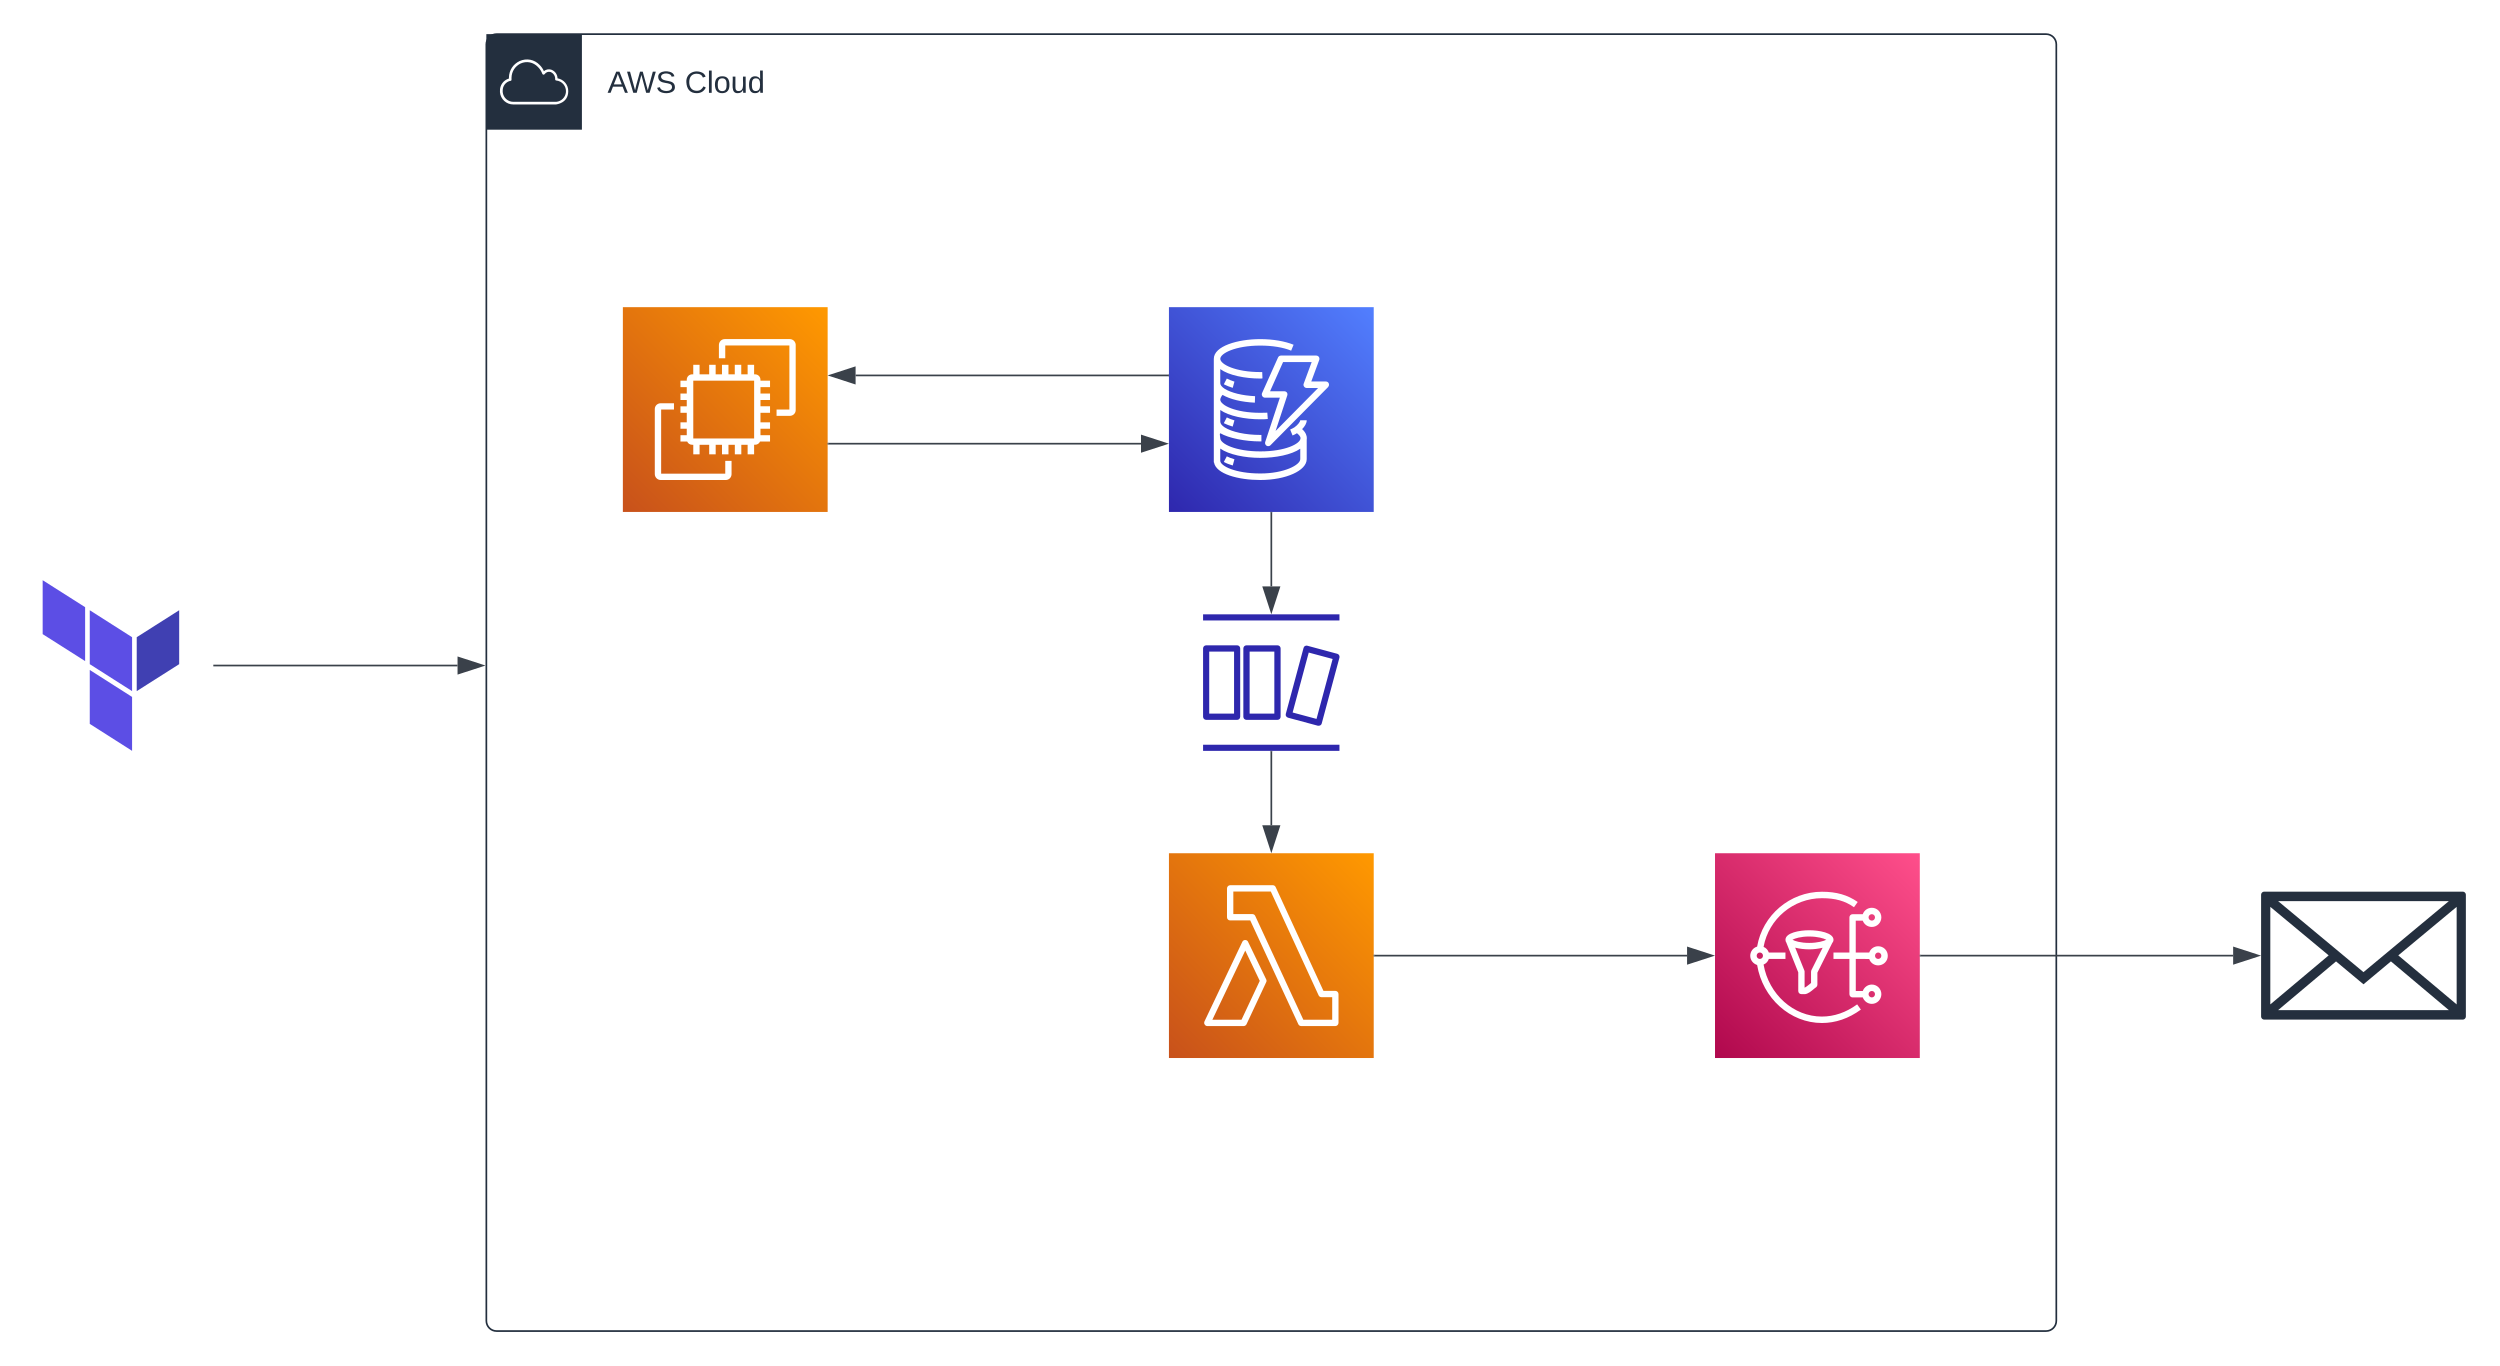
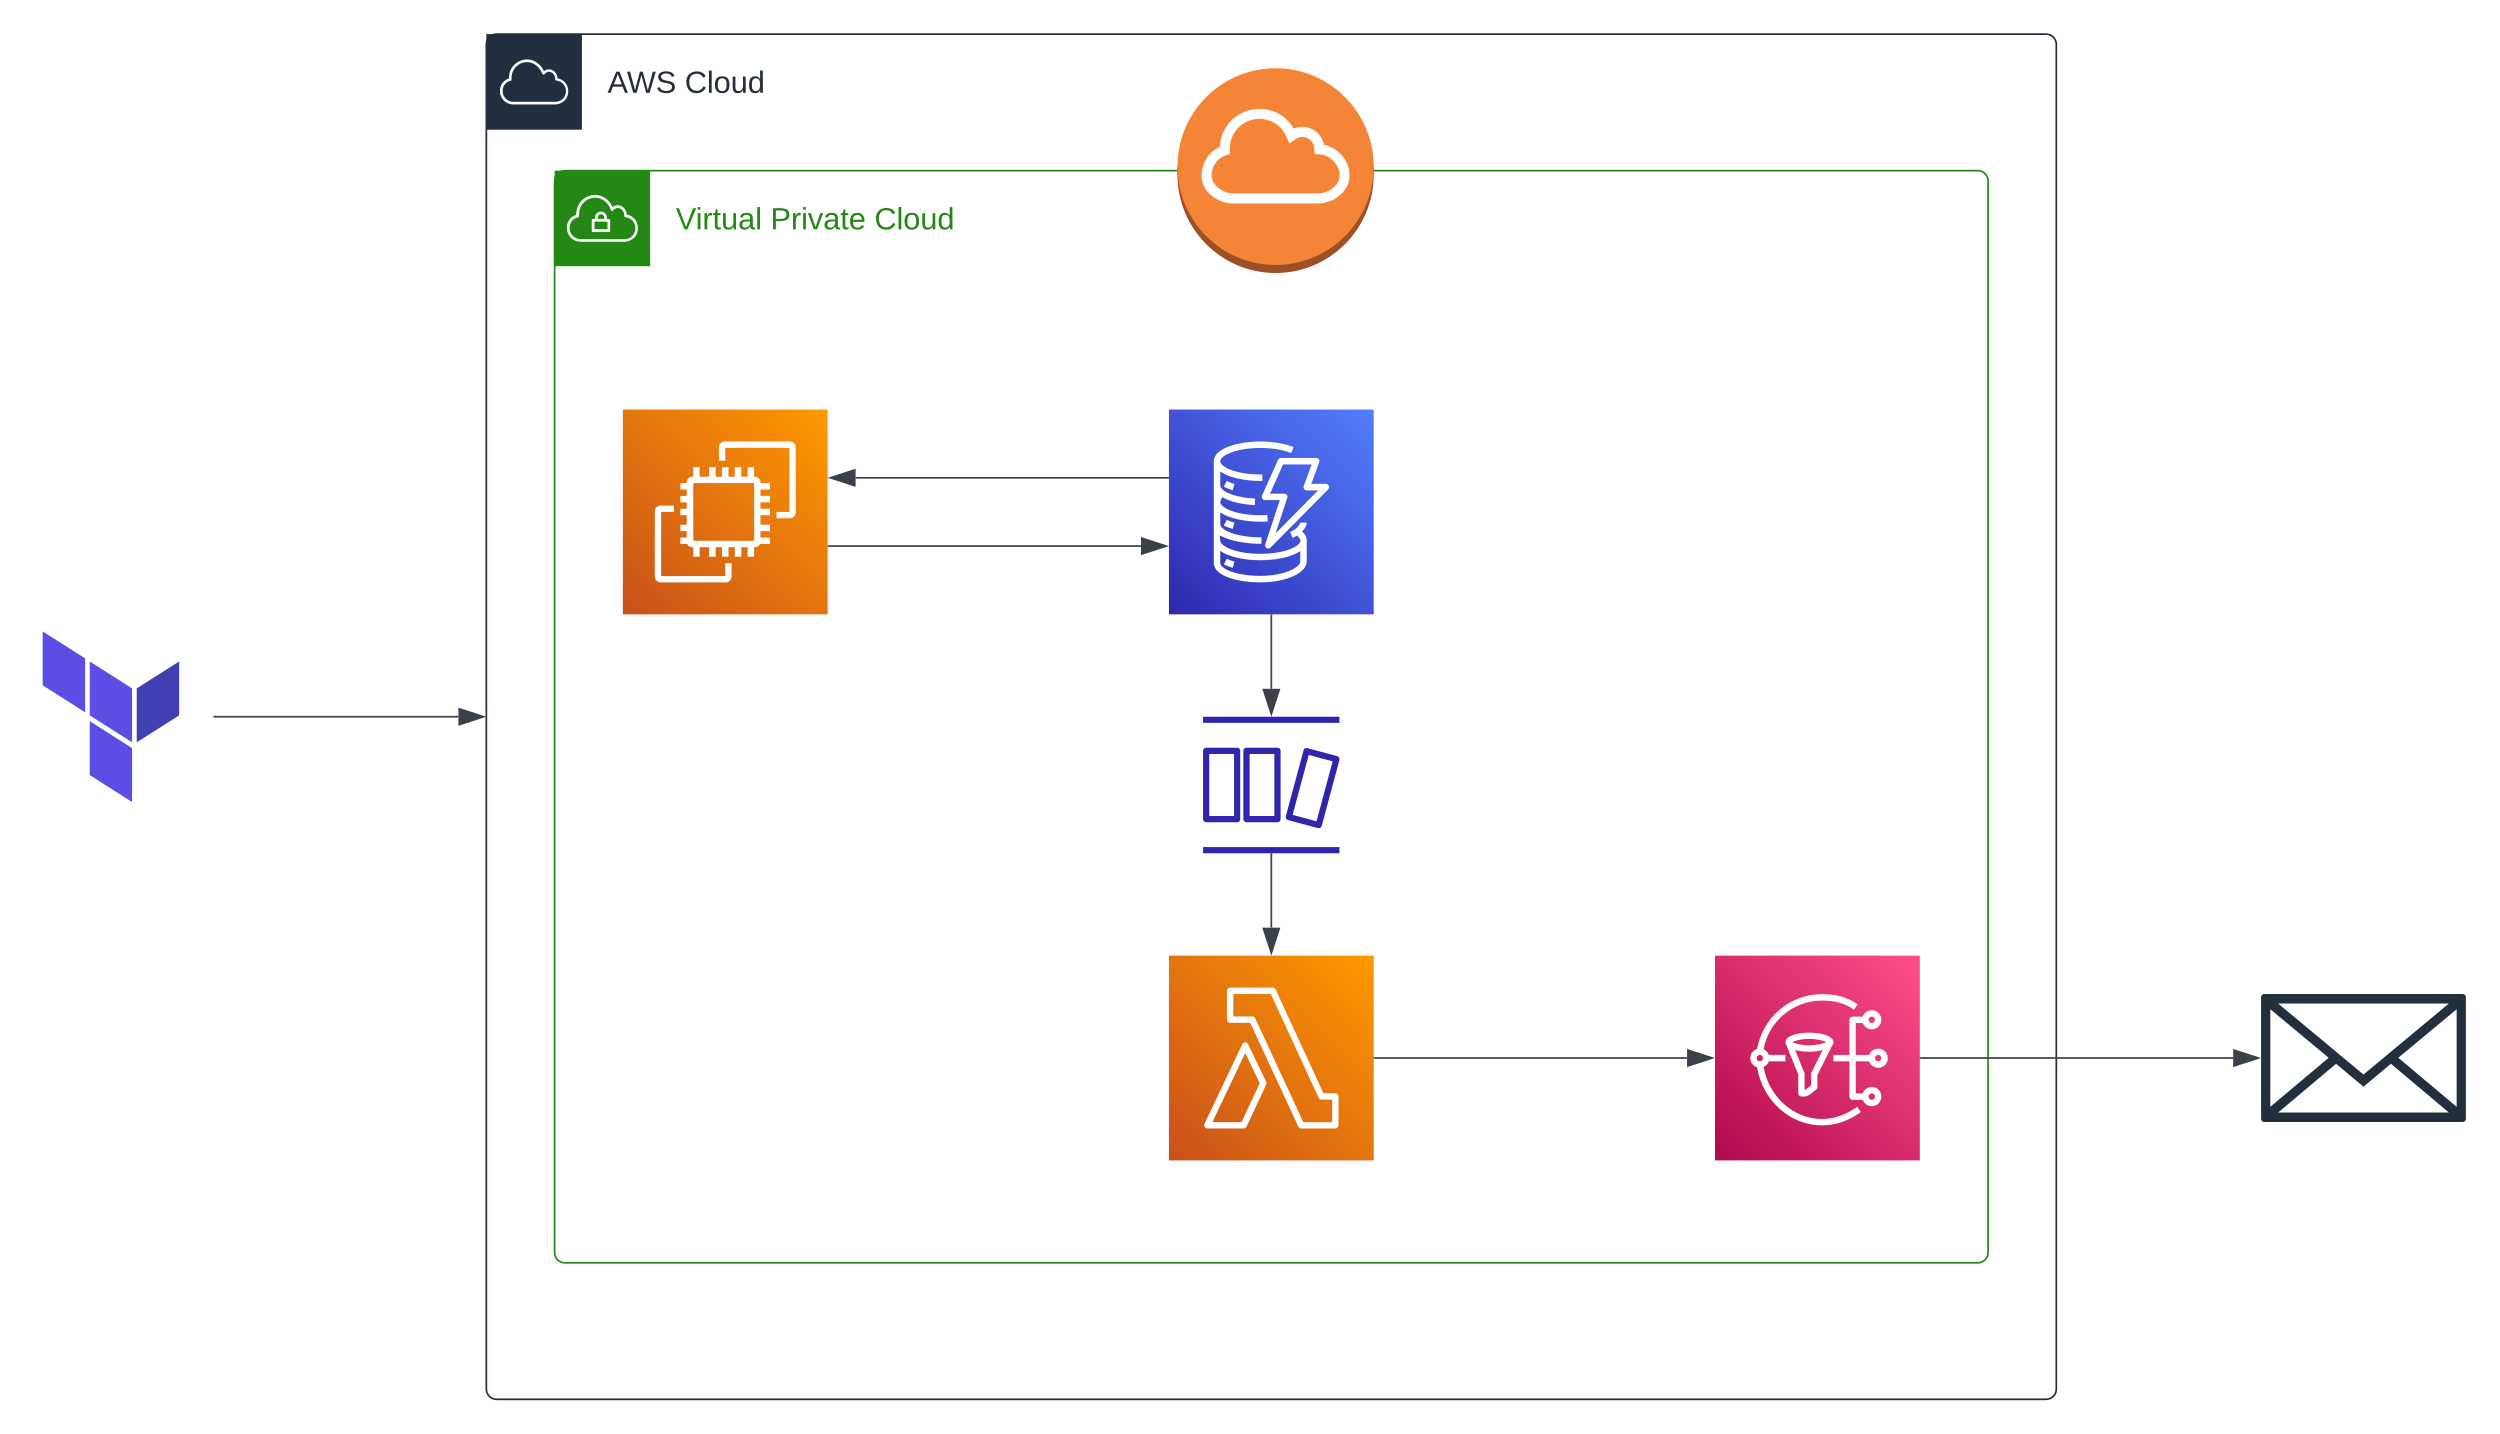
- <svg xmlns="http://www.w3.org/2000/svg" xmlns:ns1="lucid" xmlns:xlink="http://www.w3.org/1999/xlink" width="1465" height="800">
-   <g transform="translate(-155 -140)" ns1:page-tab-id="0_0">
+ <svg xmlns="http://www.w3.org/2000/svg" xmlns:ns1="lucid" xmlns:xlink="http://www.w3.org/1999/xlink" width="1465" height="840">
+   <g transform="translate(-155 -220)" ns1:page-tab-id="0_0">
    <path d="M0 0h1760v1360H0z" fill="#fff" />
-     <path d="M440 166a6 6 0 0 1 6-6h908a6 6 0 0 1 6 6v748a6 6 0 0 1-6 6H446a6 6 0 0 1-6-6z" stroke="#232f3e" fill="#fff" fill-opacity="0" />
-     <path d="M440 160h56v56h-56v-56z" stroke="#fff" stroke-opacity="0" fill="#232f3e" />
-     <path d="M480.88 201.22h-25c-4.13.05-7.57-3.1-7.9-7.2v-.64c-.15-3.4 1.97-6.38 5.25-7.36v-.66c.12-4.22 2.44-7.75 6.24-9.57 4.13-1.86 8.73-.96 11.8 2.3 1.1 1.1 1.85 2.2 2.45 3.6 1.2-1 2.72-1.32 4.24-.9 2.24.8 3.68 2.74 3.76 5.1 3.68.65 6.32 3.8 6.28 7.56 0 7.07-7.04 7.73-7.12 7.76zm-26.7-13.88c-2.83.6-4.75 3.14-4.6 6.04v.53c.3 3.33 3.1 5.84 6.4 5.76h24.98c3.04-.3 5.4-2.64 5.68-5.7.28-3.43-2.24-6.5-5.68-6.78-.44-.05-.72-.44-.64-.87.08-1.83-1-3.44-2.72-4.13-1.32-.37-2.64.13-3.44 1.24-.2.25-.44.38-.76.33-.28-.05-.48-.24-.6-.5-.6-1.6-1.4-2.85-2.6-4.04-2.7-2.8-6.6-3.6-10.13-2-3.24 1.6-5.2 4.63-5.32 8.24-.04.4-.04.74 0 1.14.04.4-.2.76-.6.84z" stroke="#fff" stroke-opacity="0" fill="#fff" />
-     <use xlink:href="#a" transform="matrix(1,0,0,1,511,180) translate(0 14.4)" />
-     <use xlink:href="#b" transform="matrix(1,0,0,1,511,180) translate(45.3 14.4)" />
-     <path d="M840 320h120v120H840V320z" stroke="#000" stroke-opacity="0" fill="url(#c)" />
-     <path d="M920.8 396.76c0 .4-.07.74-.07 1.07v11.23c0 6.77-12.23 12.22-27.16 12.22-12.97 0-26.07-3.55-27.16-10.32h-.12v-60.68c0-7.5 14.05-11.56 27.3-11.56 7.36 0 14.45 1.24 19.45 3.3l-1.42 3.47c-4.5-1.9-11.13-2.98-18.03-2.98-14.6 0-23.5 4.54-23.5 7.76 0 3.22 8.9 7.76 23.5 7.76h1.07l.15 3.7c-.4.1-.82.1-1.23.1-9.05 0-18.5-1.9-23.5-5.53v8.26c0 1 .87 2.15 2.5 3.22 3.78 2.4 10.46 4.05 17.9 4.38l-.14 3.8c-7.77-.34-14.52-2-18.92-4.55-.6.6-1.34 2-1.34 2.74 0 3.3 8.92 7.76 23.5 7.76 1.37 0 2.72 0 4.07-.08l.27 3.7c-1.42.18-2.9.18-4.33.18-9.05 0-18.5-1.9-23.5-5.45v6.85c0 1.07.87 2.23 2.5 3.3 4.25 2.73 12.3 4.46 21 4.46h.6v3.8h-.6c-8.98 0-18.5-1.9-23.5-4.8-.4.42-.28 1.08-.14 1.83.07.4.13.73.13 1.06 0 3.3 8.92 7.76 23.5 7.76 14.54 0 23.53-4.46 23.53-7.76 0-1.07-1.16-2.15-2.1-2.9-.75.5-1.56.92-2.58 1.33l-1.4-3.48c1-.4 1.88-.9 2.55-1.32 2.03-1.4 3.38-3.38 3.38-4.13h3.78c0 1.82-1.2 3.72-2.7 5.2 2.23 2 2.77 3.97 2.77 5.3zm12.5-29.97l-33.78 34.1c-.34.4-.88.57-1.35.57-.34 0-.68-.1-.95-.25-.74-.5-1.08-1.4-.8-2.23l8.57-25.94h-8.72c-.6 0-1.22-.32-1.56-.9-.34-.58-.4-1.24-.13-1.82l9.38-20.9c.34-.65.94-1.06 1.7-1.06h20.66c.6 0 1.22.33 1.55.82.33.5.4 1.16.2 1.74l-4.66 12.63h8.5c.75 0 1.5.4 1.76 1.16.27.66.14 1.48-.4 2.06zm-5.88.57h-6.7c-.66 0-1.2-.33-1.54-.83-.34-.5-.47-1.15-.2-1.73l4.66-12.62h-16.76l-7.63 17.1h8.3c.62 0 1.16.24 1.56.73.35.5.42 1.17.22 1.74l-6.83 20.8zm-10.47 35.58c-5.07 3.55-14.46 5.37-23.38 5.37-9.05 0-18.5-1.9-23.5-5.45v7.1c0 3.14 8.9 7.5 23.5 7.5 14.06 0 23.38-5.02 23.38-8.4zm-44.8-37.73l1.76-3.38c1.23.66 2.78 1.24 4.47 1.8l-1 3.65c-1.97-.6-3.73-1.34-5.2-2.08zm0 45.5l1.76-3.3c1.23.65 2.78 1.23 4.47 1.72l-1 3.64c-1.97-.58-3.73-1.24-5.2-2.07zm5.2-20.73c-1.95-.6-3.7-1.25-5.2-2l1.76-3.38c1.23.66 2.78 1.24 4.47 1.74z" stroke="#000" stroke-opacity="0" fill="#fff" />
-     <path d="M520 320h120v120H520V320z" stroke="#000" stroke-opacity="0" fill="url(#d)" />
-     <path d="M561.26 396.93h35.66v-33.86h-35.66v33.86zm39.38-33.86h5.6v3.8h-5.6v3.72h5.6v3.8h-5.6v3.7h5.6v3.8h-5.6v5.6h5.6v3.73h-5.6v3.8h5.6v3.7h-5.85c-.5 1.17-1.58 1.9-2.9 1.9h-.58v5.62h-3.8v-5.6h-3.7v5.6h-3.8v-5.6h-3.72v5.6h-3.8v-5.6h-3.7v5.6h-3.8v-5.6h-5.63v5.6h-3.7v-5.6h-.67c-1.32 0-2.4-.75-2.9-1.9h-3.95v-3.72h3.7v-3.8h-3.7v-3.72h3.7v-5.6h-3.7v-3.8h3.7v-3.7h-3.7v-3.8h3.7v-3.73h-3.7v-3.8h3.7v-.57c0-1.74 1.4-3.14 3.15-3.14h.66v-5.6h3.7v5.6h5.63v-5.6h3.8v5.6h3.7v-5.6h3.8v5.6h3.7v-5.6h3.8v5.6h3.73v-5.6h3.8v5.6h.57c1.74 0 3.14 1.4 3.14 3.14v.57zM580 417.57h-37.57V380h7.52v-3.7h-7.76c-1.9 0-3.48 1.47-3.48 3.37v38.14c0 1.9 1.57 3.48 3.47 3.48h38.13c1.9 0 3.38-1.57 3.38-3.47v-7.75H580v7.5zm41.28-75.38v38.13c0 1.9-1.57 3.38-3.47 3.38h-7.75V380h7.52v-37.56H580v7.5h-3.72v-7.75c0-1.9 1.5-3.48 3.4-3.48h38.13c1.9 0 3.48 1.57 3.48 3.47z" stroke="#000" stroke-opacity="0" fill="#fff" />
-     <path d="M840 640h120v120H840V640z" stroke="#000" stroke-opacity="0" fill="url(#e)" />
-     <path d="M937.47 720.64c1.02 0 1.9.83 1.9 1.9v16.84c0 1.07-.88 1.9-1.9 1.9h-19.92c-.78 0-1.4-.4-1.73-1.07l-28.18-60.84H875.9c-.54 0-1-.16-1.33-.58-.4-.33-.55-.82-.55-1.32v-16.84c0-1.07.87-1.9 1.9-1.9h24.95c.7 0 1.33.4 1.65 1.07l28.02 60.84zm-1.8 16.93v-13.22h-6.3c-.72 0-1.35-.4-1.66-1.07l-28.02-60.85h-21.96v13.22h11.1c.8 0 1.42.4 1.73 1.07l28.2 60.85zm-49.3-45.66l10.64 22.05c.25.5.25 1.08 0 1.57l-11.56 24.7c-.32.65-1.03 1.06-1.74 1.06h-21.17c-.63 0-1.26-.33-1.57-.9-.4-.5-.4-1.16-.16-1.82L883 691.9c.3-.65.94-1.06 1.65-1.06.8 0 1.42.4 1.73 1.07zm-3.85 45.67l10.7-22.8-8.5-17.74-19.28 40.54z" stroke="#000" stroke-opacity="0" fill="#fff" />
-     <path d="M640.5 400h183.12" stroke="#3a414a" fill="none" />
-     <path d="M640.5 400.5h-.5v-1h.5z" stroke="#3a414a" stroke-width=".05" fill="#3a414a" />
-     <path d="M838.38 400l-14.26 4.63v-9.26z" stroke="#3a414a" fill="#3a414a" />
-     <path d="M839.5 360H656.38" stroke="#3a414a" fill="none" />
-     <path d="M840 360.5h-.5v-1h.5z" stroke="#3a414a" stroke-width=".05" fill="#3a414a" />
-     <path d="M641.62 360l14.26-4.63v9.26z" stroke="#3a414a" fill="#3a414a" />
-     <path d="M1160 640h120v120h-120V640z" stroke="#000" stroke-opacity="0" fill="url(#f)" />
-     <path d="M1222.65 735.7c7.1 0 14.12-2.37 20.65-7.14l2.17 3.07c-7.17 5.24-14.9 7.85-22.82 7.85-18.62 0-34.75-14.54-37.98-34-2.34-.77-4.03-2.85-4.03-5.38 0-2.54 1.7-4.7 4.03-5.4 3.15-18.37 19.2-32.14 37.98-32.14 8.55 0 15 1.85 20.97 6l-2.18 3.08c-5.32-3.77-10.96-5.3-18.8-5.3-16.76 0-31.2 12.14-34.18 28.53 1.45.6 2.58 1.84 3.07 3.3h9.75v3.77h-9.75c-.5 1.54-1.62 2.7-3.07 3.3 3.07 17.47 17.5 30.47 34.2 30.47zm-12-13.14c-1.06 0-1.87-.77-1.87-1.85v-10.9l-7-17.47c-.34-.46-.5-1-.5-1.62 0-4.14 8.3-5.6 13.95-5.6 5.65 0 14.2 1.46 14.2 5.6 0 .78-.33 1.4-.8 2l-8.64 17.24v7c0 .7-.33 1.23-.8 1.62-.34.23-.82.54-1.3 1-1.54 1.3-3.3 2.77-5.17 3h-.24zm31.84-20.62v18.77h4.1c.8-2.14 2.83-3.76 5.33-3.76 3.06 0 5.56 2.54 5.56 5.62 0 3.15-2.5 5.7-5.57 5.7-2.5 0-4.52-1.63-5.33-3.78h-5.96c-1.05 0-1.86-.85-1.86-1.92v-20.62h-9.35v-3.77h9.35v-20.6c0-1 .8-1.86 1.86-1.86h5.96c.8-2.22 2.83-3.76 5.33-3.76 3.06 0 5.56 2.54 5.56 5.62s-2.5 5.62-5.57 5.62c-2.5 0-4.52-1.54-5.33-3.7h-4.1v18.7h7.9c.72-2.16 2.82-3.7 5.23-3.7 3.15 0 5.65 2.46 5.65 5.62 0 3.07-2.5 5.6-5.64 5.6-2.42 0-4.52-1.53-5.25-3.76zm-35.5-6.6l5.4 13.45c.1.22.1.45.1.68v9.3c.8-.3 2.25-1.53 3.06-2.14.24-.24.48-.4.72-.62v-6.54c0-.3.08-.6.16-.85l6.62-13.23c-2.58.62-5.4.93-7.83.93-2.58 0-5.64-.3-8.22-1zm8.23-6.55c-5.08 0-8.54 1.14-9.83 1.9 1.3.78 4.75 1.86 9.83 1.86 4.84 0 8.55-1.08 10-1.85-1.45-.83-5.16-1.9-10-1.9zm-28.94 9.37c-1.06 0-1.87.85-1.87 1.93 0 1 .8 1.84 1.86 1.84 1.03 0 1.84-.84 1.84-1.84 0-1.08-.8-1.93-1.86-1.93zm65.63-22.46c-1.05 0-1.94.86-1.94 1.86 0 1.08.88 1.92 1.93 1.92 1.04 0 1.85-.84 1.85-1.92 0-1-.8-1.85-1.85-1.85zm3.7 22.47c-1.04 0-1.85.85-1.85 1.93 0 1 .8 1.84 1.86 1.84 1.04 0 1.85-.84 1.85-1.84 0-1.08-.82-1.93-1.87-1.93zm-3.7 22.54c-1.05 0-1.94.86-1.94 1.86 0 1.07.88 1.92 1.93 1.92 1.04 0 1.85-.85 1.85-1.92 0-1-.8-1.85-1.85-1.85z" stroke="#000" stroke-opacity="0" fill="#fff" />
-     <path d="M960.5 700h183.12" stroke="#3a414a" fill="none" />
-     <path d="M960.5 700.5h-.5v-1h.5z" stroke="#3a414a" stroke-width=".05" fill="#3a414a" />
-     <path d="M1158.38 700l-14.26 4.63v-9.26z" stroke="#3a414a" fill="#3a414a" />
-     <path d="M1480 664.3c0-.97.84-1.8 1.8-1.8h116.4c.96 0 1.8.83 1.8 1.8v71.4c0 .97-.84 1.8-1.8 1.8h-116.4c-.96 0-1.8-.83-1.8-1.8zm60 45.38l50.04-41.63h-100.08zm-16.08-6.3l-33.96 28.57h100.08l-33.96-28.58L1540 716.8zm-4.32-3.53l-34.2-28.43v57.16zm40.8 0l34.2 28.73v-57.16z" stroke="#000" stroke-opacity="0" fill="#242f3e" />
-     <path d="M1280.5 700h183.12" stroke="#3a414a" fill="none" />
-     <path d="M1280.5 700.5h-.5v-1h.5z" stroke="#3a414a" stroke-width=".05" fill="#3a414a" />
-     <path d="M1478.38 700l-14.26 4.63v-9.26z" stroke="#3a414a" fill="#3a414a" />
-     <path d="M927.76 565.28h-.48l-17.52-4.72c-.48-.16-.88-.48-1.12-.88-.24-.4-.24-.96-.16-1.36l10.4-38.64c.16-.48.4-.88.88-1.12.4-.24.88-.32 1.36-.16l17.52 4.72c.96.24 1.52 1.28 1.28 2.24L929.52 564c-.08.4-.4.8-.8 1.04-.32.16-.64.24-.96.24zM880 561.84h-18.16c-1.04 0-1.84-.8-1.84-1.84v-40c0-1.04.8-1.84 1.84-1.84H880c.96 0 1.76.8 1.76 1.84v40c0 1.04-.8 1.84-1.76 1.84zm23.6 0h-18.16c-1.04 0-1.84-.8-1.84-1.84v-40c0-1.04.8-1.84 1.84-1.84h18.16c1.04 0 1.84.8 1.84 1.84v40c0 1.04-.8 1.84-1.84 1.84zm-40-3.68h14.56v-36.32H863.6zm23.68 0h14.48v-36.32h-14.48zm25.2-.64l14 3.76 9.44-35.12-14-3.76zM860 503.6V500h79.92v3.6zm0 76.4v-3.6h79.92v3.6z" stroke="#000" stroke-opacity="0" fill="#2e27ad" />
-     <path d="M862.1 501.75h75.92v76.8H862.1v-76.8z" stroke="#000" stroke-opacity="0" fill-opacity="0" />
-     <path d="M900 440.5v43.12" stroke="#3a414a" fill="none" />
-     <path d="M900.5 440.5h-1v-.5h1z" stroke="#3a414a" stroke-width=".05" fill="#3a414a" />
-     <path d="M900 498.38l-4.63-14.26h9.26z" stroke="#3a414a" fill="#3a414a" />
+     <path d="M440 246a6 6 0 0 1 6-6h908a6 6 0 0 1 6 6v788a6 6 0 0 1-6 6H446a6 6 0 0 1-6-6z" stroke="#232f3e" fill="#fff" fill-opacity="0" />
+     <path d="M440 240h56v56h-56v-56z" stroke="#fff" stroke-opacity="0" fill="#232f3e" />
+     <path d="M480.88 281.22h-25c-4.13.05-7.57-3.1-7.9-7.2v-.64c-.15-3.4 1.97-6.38 5.25-7.36v-.66c.12-4.22 2.44-7.75 6.24-9.57 4.13-1.86 8.73-.96 11.8 2.3 1.1 1.1 1.85 2.2 2.45 3.6 1.2-1 2.72-1.32 4.24-.9 2.24.8 3.68 2.74 3.76 5.1 3.68.65 6.32 3.8 6.28 7.56 0 7.07-7.04 7.73-7.12 7.76zm-26.7-13.88c-2.83.6-4.75 3.14-4.6 6.04v.53c.3 3.33 3.1 5.84 6.4 5.76h24.98c3.04-.3 5.4-2.64 5.68-5.7.28-3.43-2.24-6.5-5.68-6.78-.44-.05-.72-.44-.64-.87.08-1.83-1-3.44-2.72-4.13-1.32-.37-2.64.13-3.44 1.24-.2.25-.44.38-.76.33-.28-.05-.48-.24-.6-.5-.6-1.6-1.4-2.85-2.6-4.04-2.7-2.8-6.6-3.6-10.13-2-3.24 1.6-5.2 4.63-5.32 8.24-.04.4-.04.74 0 1.14.04.4-.2.76-.6.84z" stroke="#fff" stroke-opacity="0" fill="#fff" />
+     <use xlink:href="#a" transform="matrix(1,0,0,1,511,260) translate(0 14.4)" />
+     <use xlink:href="#b" transform="matrix(1,0,0,1,511,260) translate(45.3 14.4)" />
+     <path d="M480 326a6 6 0 0 1 6-6h828a6 6 0 0 1 6 6v628a6 6 0 0 1-6 6H486a6 6 0 0 1-6-6z" stroke="#248814" fill="#fff" fill-opacity="0" />
+     <path d="M480 320h56v56h-56v-56z" stroke="#fff" stroke-opacity="0" fill="#248814" />
+     <path d="M511.76 348.3h-1.18v-1.1c-.12-1.73-1.47-3.07-3.2-3.2-1.9-.13-3.54 1.3-3.67 3.2v1.07h-1.17c-.44 0-.8.36-.8.8v6.13c0 .44.35.8.8.8h9.23c.44 0 .8-.36.8-.8v-6.1c0-.44-.36-.8-.8-.8zm-6.4-1.06c.1-1.03 1-1.77 2-1.67.9.08 1.58.76 1.67 1.67v1.06h-3.72zm5.65 7.08h-7.67v-4.42h7.63z" stroke="#fff" stroke-opacity="0" fill="#fff" />
+     <path d="M522.27 345.75c-.1-2.45-1.58-4.48-3.87-5.3-1.58-.47-3.16-.14-4.4.9-.68-1.45-1.47-2.6-2.6-3.76-3.24-3.36-7.94-4.3-12.18-2.4-4.04 1.9-6.4 5.63-6.54 10.05v.7c-3.4.98-5.66 4.08-5.5 7.65v.63c.38 4.28 3.92 7.52 8.2 7.47h26s7.42-.63 7.42-8.1c.04-3.9-2.66-7.2-6.53-7.86zm-.96 14.38h-25.9c-3.47.06-6.3-2.52-6.6-5.96v-.52c-.15-3.05 1.93-5.7 4.92-6.3.38-.12.63-.48.6-.9-.06-.4-.06-.73 0-1.14.07-3.78 2.1-6.94 5.52-8.6 1.25-.56 2.4-.8 3.83-.84 2.62.08 4.87 1.04 6.7 2.94 1.25 1.3 2.04 2.6 2.62 4.3.03.15.1.28.24.37.37.27.87.2 1.12-.17.83-1.18 2.25-1.67 3.62-1.3 1.8.72 2.87 2.4 2.83 4.32-.07.4.22.82.64.9 3.57.36 6.2 3.55 5.82 7.12-.3 3.13-2.7 5.52-5.82 5.85z" stroke="#fff" stroke-opacity="0" fill="#fff" />
+     <use xlink:href="#c" transform="matrix(1,0,0,1,551,340) translate(0 14.4)" />
+     <use xlink:href="#d" transform="matrix(1,0,0,1,551,340) translate(55.5 14.4)" />
+     <use xlink:href="#e" transform="matrix(1,0,0,1,551,340) translate(116.4 14.4)" />
+     <path d="M840 460h120v120H840V460z" stroke="#000" stroke-opacity="0" fill="url(#f)" />
+     <path d="M920.8 536.76c0 .4-.07.74-.07 1.07v11.23c0 6.77-12.23 12.22-27.16 12.22-12.97 0-26.07-3.55-27.16-10.32h-.12v-60.68c0-7.5 14.05-11.56 27.3-11.56 7.36 0 14.45 1.24 19.45 3.3l-1.42 3.47c-4.5-1.9-11.13-2.98-18.03-2.98-14.6 0-23.5 4.54-23.5 7.76 0 3.22 8.9 7.76 23.5 7.76h1.07l.15 3.7c-.4.1-.82.1-1.23.1-9.05 0-18.5-1.9-23.5-5.53v8.26c0 1 .87 2.15 2.5 3.22 3.78 2.4 10.46 4.05 17.9 4.38l-.14 3.8c-7.77-.34-14.52-2-18.92-4.55-.6.6-1.34 2-1.34 2.74 0 3.3 8.92 7.76 23.5 7.76 1.37 0 2.72 0 4.07-.08l.27 3.7c-1.42.18-2.9.18-4.33.18-9.05 0-18.5-1.9-23.5-5.45v6.85c0 1.07.87 2.23 2.5 3.3 4.25 2.73 12.3 4.46 21 4.46h.6v3.8h-.6c-8.98 0-18.5-1.9-23.5-4.8-.4.42-.28 1.08-.14 1.83.07.4.13.73.13 1.06 0 3.3 8.92 7.76 23.5 7.76 14.54 0 23.53-4.46 23.53-7.76 0-1.07-1.16-2.15-2.1-2.9-.75.5-1.56.92-2.58 1.33l-1.4-3.48c1-.4 1.88-.9 2.55-1.32 2.03-1.4 3.38-3.38 3.38-4.13h3.78c0 1.82-1.2 3.72-2.7 5.2 2.23 2 2.77 3.97 2.77 5.3zm12.5-29.97l-33.78 34.1c-.34.4-.88.57-1.35.57-.34 0-.68-.1-.95-.25-.74-.5-1.08-1.4-.8-2.23l8.57-25.93h-8.72c-.6 0-1.22-.34-1.56-.9-.34-.6-.4-1.25-.13-1.83l9.38-20.9c.34-.65.94-1.06 1.7-1.06h20.66c.6 0 1.22.33 1.55.82.33.5.4 1.16.2 1.74l-4.66 12.63h8.5c.75 0 1.5.4 1.76 1.16.27.66.14 1.48-.4 2.06zm-5.88.57h-6.7c-.66 0-1.2-.33-1.54-.83-.34-.5-.47-1.15-.2-1.73l4.66-12.62h-16.76l-7.63 17.1h8.3c.62 0 1.16.24 1.56.73.35.5.42 1.17.22 1.74l-6.83 20.8zm-10.47 35.58c-5.07 3.55-14.46 5.37-23.38 5.37-9.05 0-18.5-1.9-23.5-5.45v7.1c0 3.14 8.9 7.5 23.5 7.5 14.06 0 23.38-5.02 23.38-8.4zm-44.8-37.73l1.76-3.38c1.23.66 2.78 1.24 4.47 1.8l-1 3.65c-1.97-.6-3.73-1.34-5.2-2.08zm0 45.5l1.76-3.3c1.23.65 2.78 1.23 4.47 1.72l-1 3.64c-1.97-.58-3.73-1.24-5.2-2.07zm5.2-20.73c-1.95-.6-3.7-1.25-5.2-2l1.76-3.38c1.23.66 2.78 1.24 4.47 1.74z" stroke="#000" stroke-opacity="0" fill="#fff" />
+     <path d="M520 460h120v120H520V460z" stroke="#000" stroke-opacity="0" fill="url(#g)" />
+     <path d="M561.26 536.92h35.66v-33.84h-35.66v33.84zm39.38-33.84h5.6v3.8h-5.6v3.7h5.6v3.8h-5.6v3.72h5.6v3.8h-5.6v5.6h5.6v3.73h-5.6v3.8h5.6v3.7h-5.85c-.5 1.17-1.58 1.9-2.9 1.9h-.58v5.62h-3.8v-5.6h-3.7v5.6h-3.8v-5.6h-3.72v5.6h-3.8v-5.6h-3.7v5.6h-3.8v-5.6h-5.63v5.6h-3.7v-5.6h-.67c-1.32 0-2.4-.75-2.9-1.9h-3.95v-3.72h3.7v-3.8h-3.7v-3.72h3.7v-5.6h-3.7v-3.8h3.7v-3.7h-3.7v-3.8h3.7v-3.73h-3.7v-3.8h3.7v-.57c0-1.74 1.4-3.14 3.15-3.14h.66v-5.6h3.7v5.6h5.63v-5.6h3.8v5.6h3.7v-5.6h3.8v5.6h3.7v-5.6h3.8v5.6h3.73v-5.6h3.8v5.6h.57c1.74 0 3.14 1.4 3.14 3.14v.57zM580 557.58h-37.57V520h7.52v-3.72h-7.76c-1.9 0-3.48 1.5-3.48 3.4v38.13c0 1.9 1.57 3.48 3.47 3.48h38.13c1.9 0 3.38-1.57 3.38-3.47v-7.75H580v7.52zm41.28-75.4v38.15c0 1.9-1.57 3.38-3.47 3.38h-7.75V520h7.52v-37.56H580v7.5h-3.72v-7.75c0-1.9 1.5-3.48 3.4-3.48h38.13c1.9 0 3.48 1.57 3.48 3.47z" stroke="#000" stroke-opacity="0" fill="#fff" />
+     <path d="M840 780h120v120H840V780z" stroke="#000" stroke-opacity="0" fill="url(#h)" />
+     <path d="M937.47 860.64c1.02 0 1.9.83 1.9 1.9v16.84c0 1.07-.88 1.9-1.9 1.9h-19.92c-.78 0-1.4-.4-1.73-1.07l-28.18-60.84H875.9c-.54 0-1-.16-1.33-.58-.4-.33-.55-.82-.55-1.32v-16.84c0-1.07.87-1.9 1.9-1.9h24.95c.7 0 1.33.4 1.65 1.07l28.02 60.84zm-1.8 16.93v-13.22h-6.3c-.72 0-1.35-.4-1.66-1.07l-28.02-60.85h-21.96v13.22h11.1c.8 0 1.42.4 1.73 1.07l28.2 60.85zm-49.3-45.66l10.64 22.05c.25.5.25 1.08 0 1.57l-11.56 24.7c-.32.65-1.03 1.06-1.74 1.06h-21.17c-.63 0-1.26-.33-1.57-.9-.4-.5-.4-1.16-.16-1.82L883 831.9c.3-.65.94-1.06 1.65-1.06.8 0 1.42.4 1.73 1.07zm-3.85 45.67l10.7-22.8-8.5-17.74-19.28 40.54z" stroke="#000" stroke-opacity="0" fill="#fff" />
+     <path d="M640.5 540h183.12" stroke="#3a414a" fill="none" />
+     <path d="M640.5 540.5h-.5v-1h.5z" stroke="#3a414a" stroke-width=".05" fill="#3a414a" />
+     <path d="M838.38 540l-14.26 4.63v-9.26z" stroke="#3a414a" fill="#3a414a" />
+     <path d="M839.5 500H656.38" stroke="#3a414a" fill="none" />
+     <path d="M840 500.5h-.5v-1h.5z" stroke="#3a414a" stroke-width=".05" fill="#3a414a" />
+     <path d="M641.62 500l14.26-4.63v9.26z" stroke="#3a414a" fill="#3a414a" />
+     <path d="M1160 780h120v120h-120V780z" stroke="#000" stroke-opacity="0" fill="url(#i)" />
+     <path d="M1222.65 875.7c7.1 0 14.12-2.37 20.65-7.14l2.17 3.07c-7.17 5.24-14.9 7.85-22.82 7.85-18.62 0-34.75-14.54-37.98-34-2.34-.77-4.03-2.85-4.03-5.38 0-2.54 1.7-4.7 4.03-5.4 3.15-18.37 19.2-32.14 37.98-32.14 8.55 0 15 1.85 20.97 6l-2.18 3.08c-5.32-3.77-10.96-5.3-18.8-5.3-16.76 0-31.2 12.14-34.18 28.53 1.45.6 2.58 1.84 3.07 3.3h9.75v3.77h-9.75c-.5 1.54-1.62 2.7-3.07 3.3 3.07 17.47 17.5 30.47 34.2 30.47zm-12-13.14c-1.06 0-1.87-.77-1.87-1.85v-10.9l-7-17.47c-.34-.46-.5-1-.5-1.62 0-4.14 8.3-5.6 13.95-5.6 5.65 0 14.2 1.46 14.2 5.6 0 .78-.33 1.4-.8 2l-8.64 17.24v7c0 .7-.33 1.23-.8 1.62-.34.23-.82.54-1.3 1-1.54 1.3-3.3 2.77-5.17 3h-.24zm31.84-20.62v18.77h4.1c.8-2.14 2.83-3.76 5.33-3.76 3.06 0 5.56 2.54 5.56 5.62 0 3.15-2.5 5.7-5.57 5.7-2.5 0-4.52-1.63-5.33-3.78h-5.96c-1.05 0-1.86-.85-1.86-1.92v-20.62h-9.35v-3.77h9.35v-20.6c0-1 .8-1.86 1.86-1.86h5.96c.8-2.22 2.83-3.76 5.33-3.76 3.06 0 5.56 2.54 5.56 5.62s-2.5 5.62-5.57 5.62c-2.5 0-4.52-1.54-5.33-3.7h-4.1v18.7h7.9c.72-2.16 2.82-3.7 5.23-3.7 3.15 0 5.65 2.46 5.65 5.62 0 3.07-2.5 5.6-5.64 5.6-2.42 0-4.52-1.53-5.25-3.76zm-35.5-6.6l5.4 13.45c.1.22.1.45.1.68v9.3c.8-.3 2.25-1.53 3.06-2.14.24-.24.48-.4.72-.62v-6.54c0-.3.08-.6.16-.85l6.62-13.23c-2.58.62-5.4.93-7.83.93-2.58 0-5.64-.3-8.22-1zm8.23-6.55c-5.08 0-8.54 1.14-9.83 1.9 1.3.78 4.75 1.86 9.83 1.86 4.84 0 8.55-1.08 10-1.85-1.45-.83-5.16-1.9-10-1.9zm-28.94 9.37c-1.06 0-1.87.85-1.87 1.93 0 1 .8 1.84 1.86 1.84 1.03 0 1.84-.84 1.84-1.84 0-1.08-.8-1.93-1.86-1.93zm65.63-22.46c-1.05 0-1.94.86-1.94 1.86 0 1.08.88 1.92 1.93 1.92 1.04 0 1.85-.84 1.85-1.92 0-1-.8-1.85-1.85-1.85zm3.7 22.47c-1.04 0-1.85.85-1.85 1.93 0 1 .8 1.84 1.86 1.84 1.04 0 1.85-.84 1.85-1.84 0-1.08-.82-1.93-1.87-1.93zm-3.7 22.54c-1.05 0-1.94.86-1.94 1.86 0 1.07.88 1.92 1.93 1.92 1.04 0 1.85-.85 1.85-1.92 0-1-.8-1.85-1.85-1.85z" stroke="#000" stroke-opacity="0" fill="#fff" />
+     <path d="M960.5 840h183.12" stroke="#3a414a" fill="none" />
+     <path d="M960.5 840.5h-.5v-1h.5z" stroke="#3a414a" stroke-width=".05" fill="#3a414a" />
+     <path d="M1158.38 840l-14.26 4.63v-9.26z" stroke="#3a414a" fill="#3a414a" />
+     <path d="M1480 804.3c0-.97.84-1.8 1.8-1.8h116.4c.96 0 1.8.83 1.8 1.8v71.4c0 .97-.84 1.8-1.8 1.8h-116.4c-.96 0-1.8-.83-1.8-1.8zm60 45.38l50.04-41.63h-100.08zm-16.08-6.3l-33.96 28.57h100.08l-33.96-28.58L1540 856.8zm-4.32-3.53l-34.2-28.43v57.16zm40.8 0l34.2 28.73v-57.16z" stroke="#000" stroke-opacity="0" fill="#242f3e" />
+     <path d="M1280.5 840h183.12" stroke="#3a414a" fill="none" />
+     <path d="M1280.5 840.5h-.5v-1h.5z" stroke="#3a414a" stroke-width=".05" fill="#3a414a" />
+     <path d="M1478.38 840l-14.26 4.63v-9.26z" stroke="#3a414a" fill="#3a414a" />
+     <path d="M927.76 705.28h-.48l-17.52-4.72c-.48-.16-.88-.48-1.12-.88-.24-.4-.24-.96-.16-1.36l10.4-38.64c.16-.48.4-.88.88-1.12.4-.24.88-.32 1.36-.16l17.52 4.72c.96.24 1.52 1.28 1.28 2.24L929.52 704c-.08.4-.4.8-.8 1.04-.32.16-.64.24-.96.24zM880 701.84h-18.16c-1.04 0-1.84-.8-1.84-1.84v-40c0-1.04.8-1.84 1.84-1.84H880c.96 0 1.76.8 1.76 1.84v40c0 1.04-.8 1.84-1.76 1.84zm23.6 0h-18.16c-1.04 0-1.84-.8-1.84-1.84v-40c0-1.04.8-1.84 1.84-1.84h18.16c1.04 0 1.84.8 1.84 1.84v40c0 1.04-.8 1.84-1.84 1.84zm-40-3.68h14.56v-36.32H863.6zm23.68 0h14.48v-36.32h-14.48zm25.2-.64l14 3.76 9.44-35.12-14-3.76zM860 643.6V640h79.92v3.6zm0 76.4v-3.6h79.92v3.6z" stroke="#000" stroke-opacity="0" fill="#2e27ad" />
+     <path d="M862.1 641.75h75.92v76.8H862.1v-76.8z" stroke="#000" stroke-opacity="0" fill-opacity="0" />
    <path d="M900 580.5v43.12" stroke="#3a414a" fill="none" />
    <path d="M900.5 580.5h-1v-.5h1z" stroke="#3a414a" stroke-width=".05" fill="#3a414a" />
    <path d="M900 638.38l-4.63-14.26h9.26z" stroke="#3a414a" fill="#3a414a" />
-     <path d="M280.5 530h142.62M280.5 530h-.5" stroke="#3a414a" fill="none" />
-     <path d="M437.88 530l-14.26 4.63v-9.26z" stroke="#3a414a" fill="#3a414a" />
-     <path d="M235.12 513.4V545L260 529.2v-31.6l-24.88 15.8z" stroke="#000" stroke-opacity="0" stroke-width="12.5" fill="#4040b2" />
-     <path d="M207.6 497.6l24.8 15.8V545l-24.8-15.8v-31.6zM180 480v31.6l24.88 15.8v-31.6L180 480zm27.6 84.2l24.8 15.8v-31.6l-24.8-15.8v31.6z" stroke="#000" stroke-opacity="0" stroke-width="12.5" fill="#5c4ee5" />
+     <path d="M900 720.5v43.12" stroke="#3a414a" fill="none" />
+     <path d="M900.5 720.5h-1v-.5h1z" stroke="#3a414a" stroke-width=".05" fill="#3a414a" />
+     <path d="M900 778.38l-4.63-14.26h9.26z" stroke="#3a414a" fill="#3a414a" />
+     <path d="M280.5 640h143.12M280.5 640h-.5" stroke="#3a414a" fill="none" />
+     <path d="M438.38 640l-14.26 4.63v-9.26z" stroke="#3a414a" fill="#3a414a" />
+     <path d="M235.12 623.4V655L260 639.2v-31.6l-24.88 15.8z" stroke="#000" stroke-opacity="0" stroke-width="12.5" fill="#4040b2" />
+     <path d="M207.6 607.6l24.8 15.8V655l-24.8-15.8v-31.6zM180 590v31.6l24.88 15.8v-31.6L180 590zm27.6 84.2l24.8 15.8v-31.6l-24.8-15.8v31.6z" stroke="#000" stroke-opacity="0" stroke-width="12.5" fill="#5c4ee5" />
+     <path d="M960 322.36c0 31.8-25.76 57.63-57.5 57.63S845 354.16 845 322.35c0-31.8 25.76-57.63 57.5-57.63s57.5 25.82 57.5 57.63z" fill="#9d5025" />
+     <path d="M845 317.62h115v4.73H845v-4.73z" fill="#9d5025" />
+     <path d="M960 317.63c0 31.8-25.76 57.63-57.5 57.63S845 349.44 845 317.63c0-31.8 25.76-57.63 57.5-57.63s57.5 25.82 57.5 57.63z" fill="#f58536" />
+     <path d="M859.14 323.36v-1.5c.44-7 4.34-12.8 10.66-15.86.6-12.86 11.52-22.8 24.43-22.13 8.05.4 14.8 4.5 18.88 11.48 6.6-2.77 14.13.28 16.9 6.82.43.95.7 1.72.87 2.67 8.66 1.72 14.9 10.03 14.9 17.02v1.4c0 8.53-8.84 16-18.9 16h-48.93c-9.96.07-18.8-7.42-18.8-15.9z" fill="#fff" />
+     <path d="M914.27 301.5L910.6 304l-1.87-4.06c-2.85-6.34-8.7-10.23-15.66-10.27H893c-9.52 0-17.3 7.76-17.3 17.38v3.23l-2.7.8c-4.57 1.83-7.57 5.85-7.94 10.8v1.4c0 4.66 5.7 10.08 12.96 10.08h49c7.33 0 12.95-5.42 12.95-10.1v-1.4c0-4.7-5.25-10.87-11.32-11.35l-3.3-.26-.22-3.28c0-1.4-.45-2.54-1.2-3.68-2.17-3.2-6.5-3.98-9.66-1.8z" fill="#f58536" />
    <defs>
-       <path fill="#232f3e" d="M205 0l-28-72H64L36 0H1l101-248h38L239 0h-34zm-38-99l-47-123c-12 45-31 82-46 123h93" id="g" />
-       <path fill="#232f3e" d="M266 0h-40l-56-210L115 0H75L2-248h35L96-30l15-64 43-154h32l59 218 59-218h35" id="h" />
-       <path fill="#232f3e" d="M185-189c-5-48-123-54-124 2 14 75 158 14 163 119 3 78-121 87-175 55-17-10-28-26-33-46l33-7c5 56 141 63 141-1 0-78-155-14-162-118-5-82 145-84 179-34 5 7 8 16 11 25" id="i" />
+       <path fill="#232f3e" d="M205 0l-28-72H64L36 0H1l101-248h38L239 0h-34zm-38-99l-47-123c-12 45-31 82-46 123h93" id="j" />
+       <path fill="#232f3e" d="M266 0h-40l-56-210L115 0H75L2-248h35L96-30l15-64 43-154h32l59 218 59-218h35" id="k" />
+       <path fill="#232f3e" d="M185-189c-5-48-123-54-124 2 14 75 158 14 163 119 3 78-121 87-175 55-17-10-28-26-33-46l33-7c5 56 141 63 141-1 0-78-155-14-162-118-5-82 145-84 179-34 5 7 8 16 11 25" id="l" />
      <g id="a">
-         <use transform="matrix(0.05,0,0,0.05,0,0)" xlink:href="#g" />
-         <use transform="matrix(0.05,0,0,0.05,11.35,0)" xlink:href="#h" />
-         <use transform="matrix(0.05,0,0,0.05,28.3,0)" xlink:href="#i" />
+         <use transform="matrix(0.05,0,0,0.05,0,0)" xlink:href="#j" />
+         <use transform="matrix(0.05,0,0,0.05,11.35,0)" xlink:href="#k" />
+         <use transform="matrix(0.05,0,0,0.05,28.3,0)" xlink:href="#l" />
      </g>
-       <path fill="#232f3e" d="M212-179c-10-28-35-45-73-45-59 0-87 40-87 99 0 60 29 101 89 101 43 0 62-24 78-52l27 14C228-24 195 4 139 4 59 4 22-46 18-125c-6-104 99-153 187-111 19 9 31 26 39 46" id="j" />
-       <path fill="#232f3e" d="M24 0v-261h32V0H24" id="k" />
-       <path fill="#232f3e" d="M100-194c62-1 85 37 85 99 1 63-27 99-86 99S16-35 15-95c0-66 28-99 85-99zM99-20c44 1 53-31 53-75 0-43-8-75-51-75s-53 32-53 75 10 74 51 75" id="l" />
-       <path fill="#232f3e" d="M84 4C-5 8 30-112 23-190h32v120c0 31 7 50 39 49 72-2 45-101 50-169h31l1 190h-30c-1-10 1-25-2-33-11 22-28 36-60 37" id="m" />
-       <path fill="#232f3e" d="M85-194c31 0 48 13 60 33l-1-100h32l1 261h-30c-2-10 0-23-3-31C134-8 116 4 85 4 32 4 16-35 15-94c0-66 23-100 70-100zm9 24c-40 0-46 34-46 75 0 40 6 74 45 74 42 0 51-32 51-76 0-42-9-74-50-73" id="n" />
+       <path fill="#232f3e" d="M212-179c-10-28-35-45-73-45-59 0-87 40-87 99 0 60 29 101 89 101 43 0 62-24 78-52l27 14C228-24 195 4 139 4 59 4 22-46 18-125c-6-104 99-153 187-111 19 9 31 26 39 46" id="m" />
+       <path fill="#232f3e" d="M24 0v-261h32V0H24" id="n" />
+       <path fill="#232f3e" d="M100-194c62-1 85 37 85 99 1 63-27 99-86 99S16-35 15-95c0-66 28-99 85-99zM99-20c44 1 53-31 53-75 0-43-8-75-51-75s-53 32-53 75 10 74 51 75" id="o" />
+       <path fill="#232f3e" d="M84 4C-5 8 30-112 23-190h32v120c0 31 7 50 39 49 72-2 45-101 50-169h31l1 190h-30c-1-10 1-25-2-33-11 22-28 36-60 37" id="p" />
+       <path fill="#232f3e" d="M85-194c31 0 48 13 60 33l-1-100h32l1 261h-30c-2-10 0-23-3-31C134-8 116 4 85 4 32 4 16-35 15-94c0-66 23-100 70-100zm9 24c-40 0-46 34-46 75 0 40 6 74 45 74 42 0 51-32 51-76 0-42-9-74-50-73" id="q" />
      <g id="b">
-         <use transform="matrix(0.05,0,0,0.05,0,0)" xlink:href="#j" />
-         <use transform="matrix(0.05,0,0,0.05,12.95,0)" xlink:href="#k" />
-         <use transform="matrix(0.05,0,0,0.05,16.9,0)" xlink:href="#l" />
-         <use transform="matrix(0.05,0,0,0.05,26.9,0)" xlink:href="#m" />
-         <use transform="matrix(0.05,0,0,0.05,36.9,0)" xlink:href="#n" />
+         <use transform="matrix(0.05,0,0,0.05,0,0)" xlink:href="#m" />
+         <use transform="matrix(0.05,0,0,0.05,12.95,0)" xlink:href="#n" />
+         <use transform="matrix(0.05,0,0,0.05,16.9,0)" xlink:href="#o" />
+         <use transform="matrix(0.05,0,0,0.05,26.9,0)" xlink:href="#p" />
+         <use transform="matrix(0.05,0,0,0.05,36.9,0)" xlink:href="#q" />
      </g>
-       <linearGradient gradientUnits="userSpaceOnUse" id="c" x1="840" y1="440" x2="960" y2="320">
+       <path fill="#248814" d="M137 0h-34L2-248h35l83 218 83-218h36" id="r" />
+       <path fill="#248814" d="M24-231v-30h32v30H24zM24 0v-190h32V0H24" id="s" />
+       <path fill="#248814" d="M114-163C36-179 61-72 57 0H25l-1-190h30c1 12-1 29 2 39 6-27 23-49 58-41v29" id="t" />
+       <path fill="#248814" d="M59-47c-2 24 18 29 38 22v24C64 9 27 4 27-40v-127H5v-23h24l9-43h21v43h35v23H59v120" id="u" />
+       <path fill="#248814" d="M84 4C-5 8 30-112 23-190h32v120c0 31 7 50 39 49 72-2 45-101 50-169h31l1 190h-30c-1-10 1-25-2-33-11 22-28 36-60 37" id="v" />
+       <path fill="#248814" d="M141-36C126-15 110 5 73 4 37 3 15-17 15-53c-1-64 63-63 125-63 3-35-9-54-41-54-24 1-41 7-42 31l-33-3c5-37 33-52 76-52 45 0 72 20 72 64v82c-1 20 7 32 28 27v20c-31 9-61-2-59-35zM48-53c0 20 12 33 32 33 41-3 63-29 60-74-43 2-92-5-92 41" id="w" />
+       <path fill="#248814" d="M24 0v-261h32V0H24" id="x" />
+       <g id="c">
+         <use transform="matrix(0.05,0,0,0.05,0,0)" xlink:href="#r" />
+         <use transform="matrix(0.05,0,0,0.05,11.65,0)" xlink:href="#s" />
+         <use transform="matrix(0.05,0,0,0.05,15.6,0)" xlink:href="#t" />
+         <use transform="matrix(0.05,0,0,0.05,21.55,0)" xlink:href="#u" />
+         <use transform="matrix(0.05,0,0,0.05,26.55,0)" xlink:href="#v" />
+         <use transform="matrix(0.05,0,0,0.05,36.55,0)" xlink:href="#w" />
+         <use transform="matrix(0.05,0,0,0.05,46.55,0)" xlink:href="#x" />
+       </g>
+       <path fill="#248814" d="M30-248c87 1 191-15 191 75 0 78-77 80-158 76V0H30v-248zm33 125c57 0 124 11 124-50 0-59-68-47-124-48v98" id="y" />
+       <path fill="#248814" d="M108 0H70L1-190h34L89-25l56-165h34" id="z" />
+       <path fill="#248814" d="M100-194c63 0 86 42 84 106H49c0 40 14 67 53 68 26 1 43-12 49-29l28 8c-11 28-37 45-77 45C44 4 14-33 15-96c1-61 26-98 85-98zm52 81c6-60-76-77-97-28-3 7-6 17-6 28h103" id="A" />
+       <g id="d">
+         <use transform="matrix(0.05,0,0,0.05,0,0)" xlink:href="#y" />
+         <use transform="matrix(0.05,0,0,0.05,12,0)" xlink:href="#t" />
+         <use transform="matrix(0.05,0,0,0.05,17.95,0)" xlink:href="#s" />
+         <use transform="matrix(0.05,0,0,0.05,21.9,0)" xlink:href="#z" />
+         <use transform="matrix(0.05,0,0,0.05,30.9,0)" xlink:href="#w" />
+         <use transform="matrix(0.05,0,0,0.05,40.9,0)" xlink:href="#u" />
+         <use transform="matrix(0.05,0,0,0.05,45.9,0)" xlink:href="#A" />
+       </g>
+       <path fill="#248814" d="M212-179c-10-28-35-45-73-45-59 0-87 40-87 99 0 60 29 101 89 101 43 0 62-24 78-52l27 14C228-24 195 4 139 4 59 4 22-46 18-125c-6-104 99-153 187-111 19 9 31 26 39 46" id="B" />
+       <path fill="#248814" d="M100-194c62-1 85 37 85 99 1 63-27 99-86 99S16-35 15-95c0-66 28-99 85-99zM99-20c44 1 53-31 53-75 0-43-8-75-51-75s-53 32-53 75 10 74 51 75" id="C" />
+       <path fill="#248814" d="M85-194c31 0 48 13 60 33l-1-100h32l1 261h-30c-2-10 0-23-3-31C134-8 116 4 85 4 32 4 16-35 15-94c0-66 23-100 70-100zm9 24c-40 0-46 34-46 75 0 40 6 74 45 74 42 0 51-32 51-76 0-42-9-74-50-73" id="D" />
+       <g id="e">
+         <use transform="matrix(0.05,0,0,0.05,0,0)" xlink:href="#B" />
+         <use transform="matrix(0.05,0,0,0.05,12.95,0)" xlink:href="#x" />
+         <use transform="matrix(0.05,0,0,0.05,16.9,0)" xlink:href="#C" />
+         <use transform="matrix(0.05,0,0,0.05,26.9,0)" xlink:href="#v" />
+         <use transform="matrix(0.05,0,0,0.05,36.9,0)" xlink:href="#D" />
+       </g>
+       <linearGradient gradientUnits="userSpaceOnUse" id="f" x1="840" y1="580" x2="960" y2="460">
        <stop offset="0%" stop-color="#2e27ad" />
        <stop offset="100%" stop-color="#527fff" />
      </linearGradient>
-       <linearGradient gradientUnits="userSpaceOnUse" id="d" x1="520" y1="440" x2="640" y2="320">
+       <linearGradient gradientUnits="userSpaceOnUse" id="g" x1="520" y1="580" x2="640" y2="460">
        <stop offset="0%" stop-color="#c8511b" />
        <stop offset="100%" stop-color="#f90" />
      </linearGradient>
-       <linearGradient gradientUnits="userSpaceOnUse" id="e" x1="840" y1="760" x2="960" y2="640">
+       <linearGradient gradientUnits="userSpaceOnUse" id="h" x1="840" y1="900" x2="960" y2="780">
        <stop offset="0%" stop-color="#c8511b" />
        <stop offset="100%" stop-color="#f90" />
      </linearGradient>
-       <linearGradient gradientUnits="userSpaceOnUse" id="f" x1="1160" y1="760" x2="1280" y2="640">
+       <linearGradient gradientUnits="userSpaceOnUse" id="i" x1="1160" y1="900" x2="1280" y2="780">
        <stop offset="0%" stop-color="#b0084d" />
        <stop offset="100%" stop-color="#ff4f8b" />
      </linearGradient>
    </defs>
  </g>
</svg>
